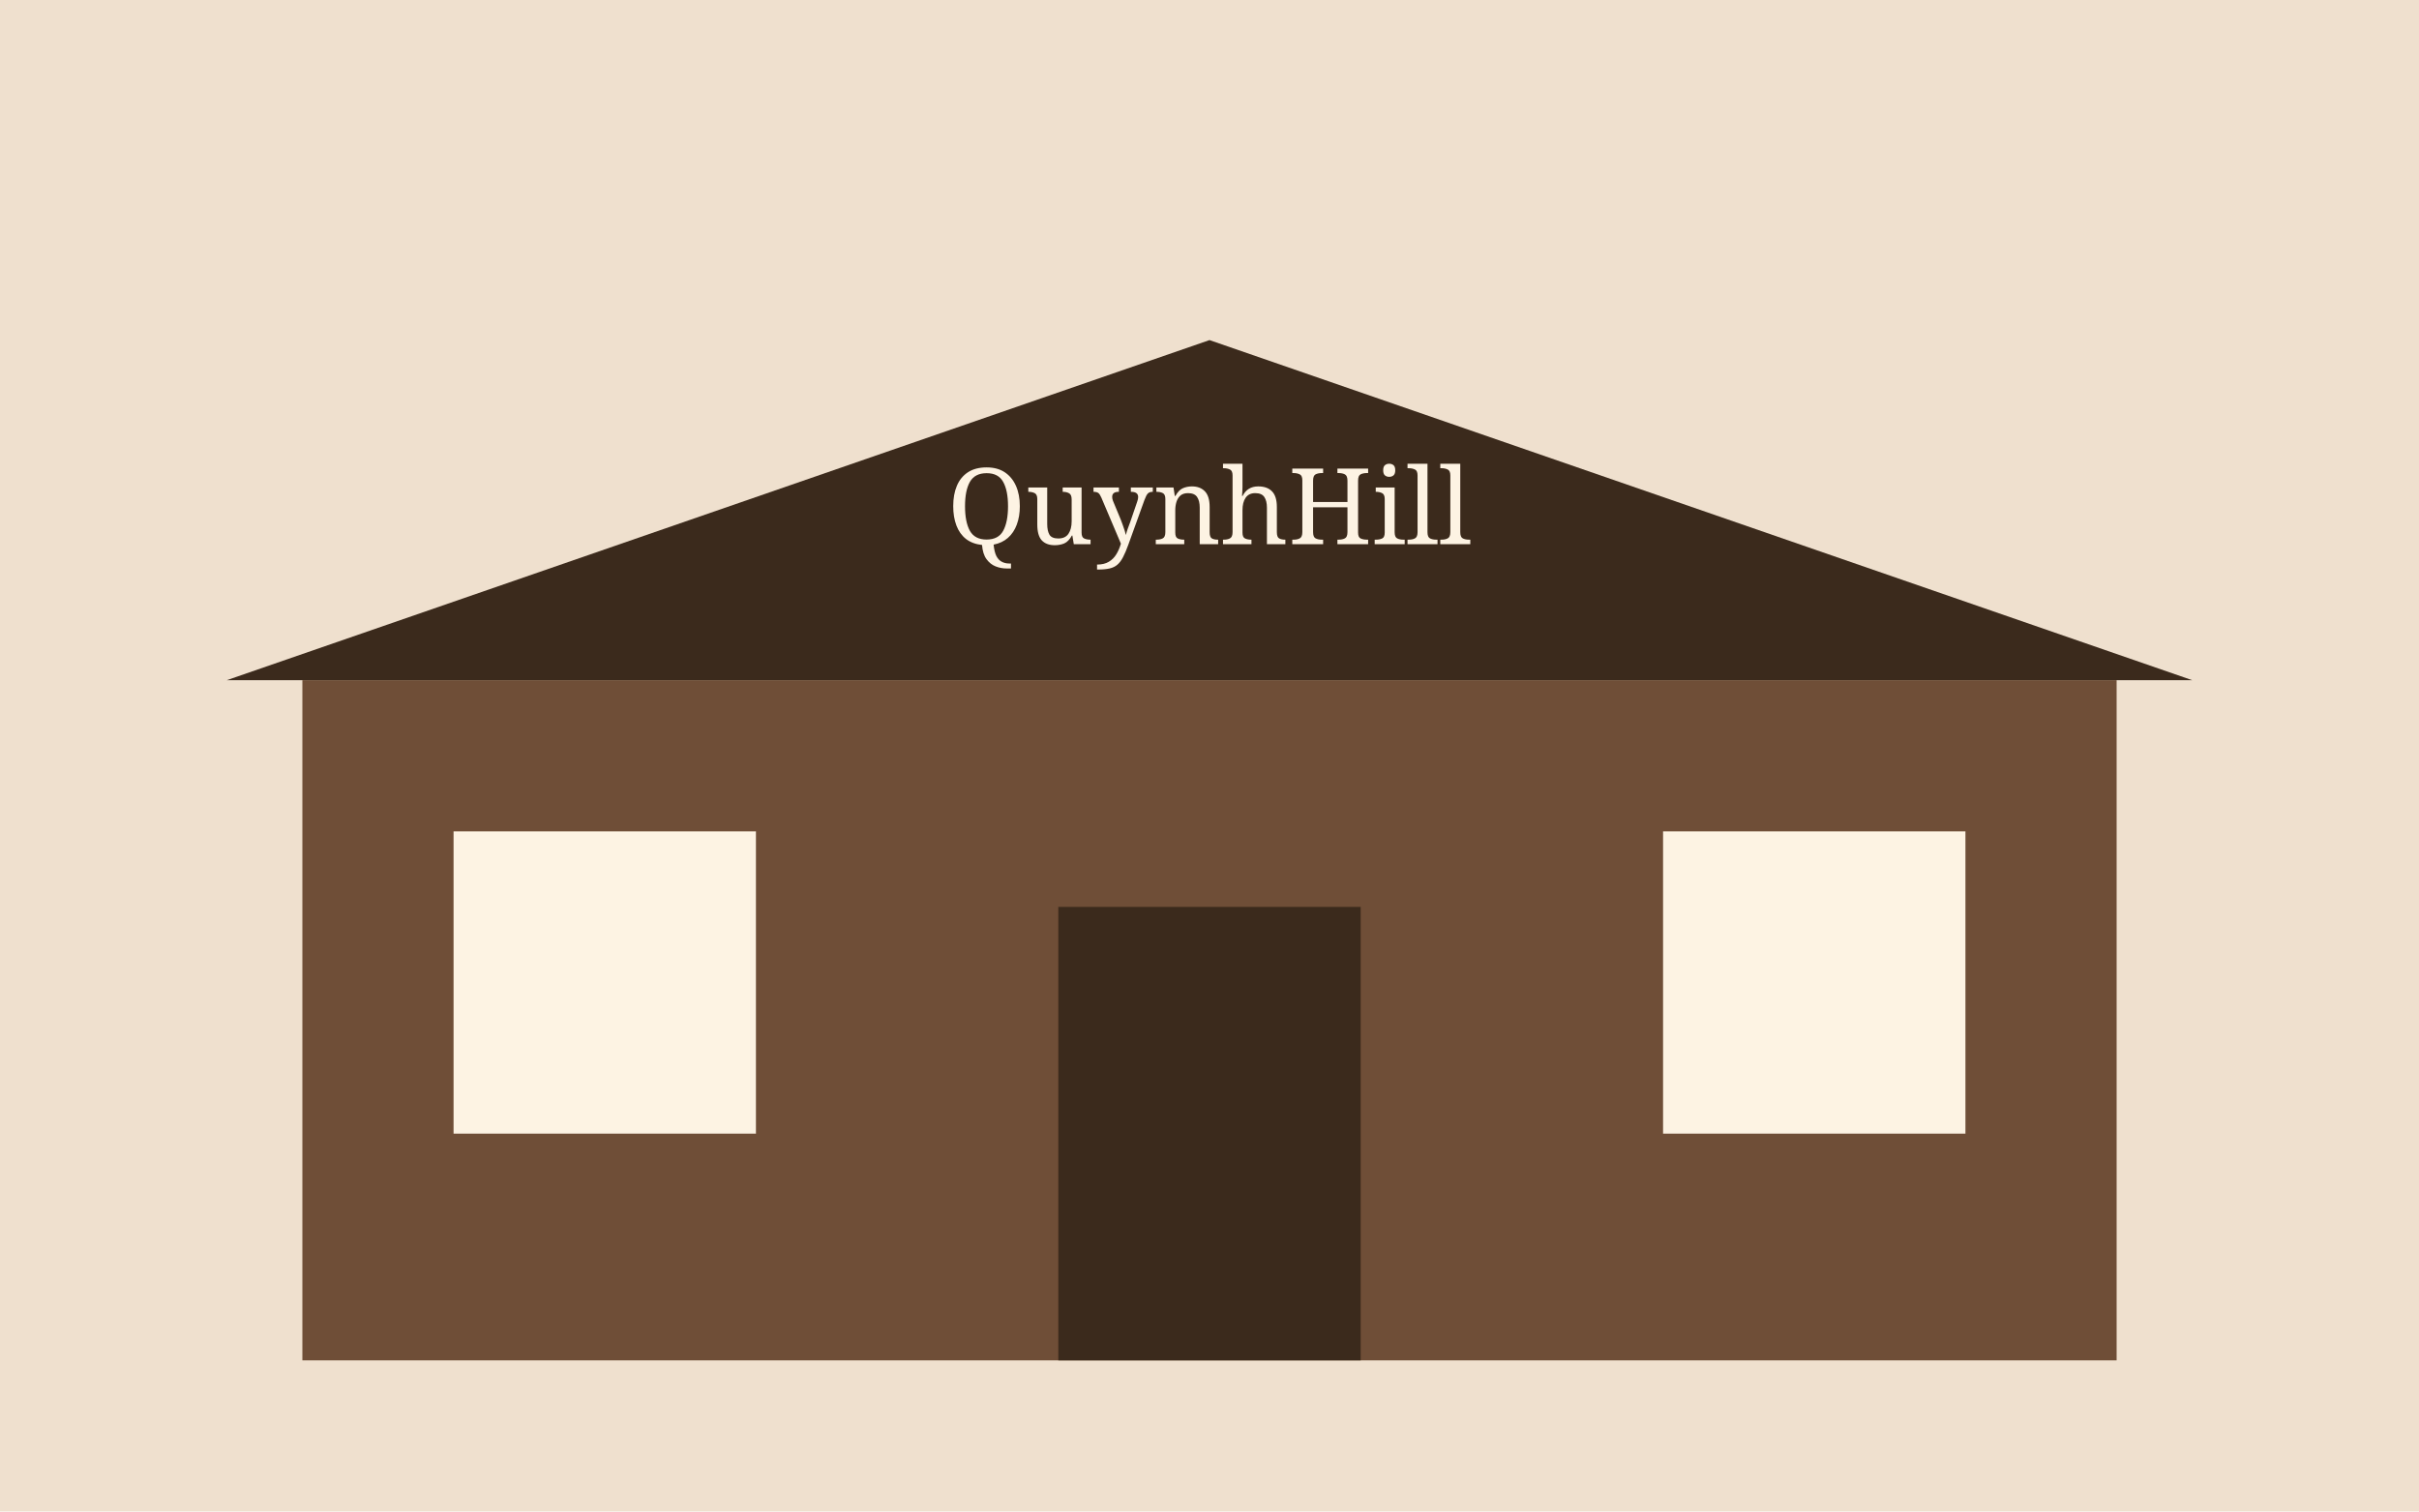
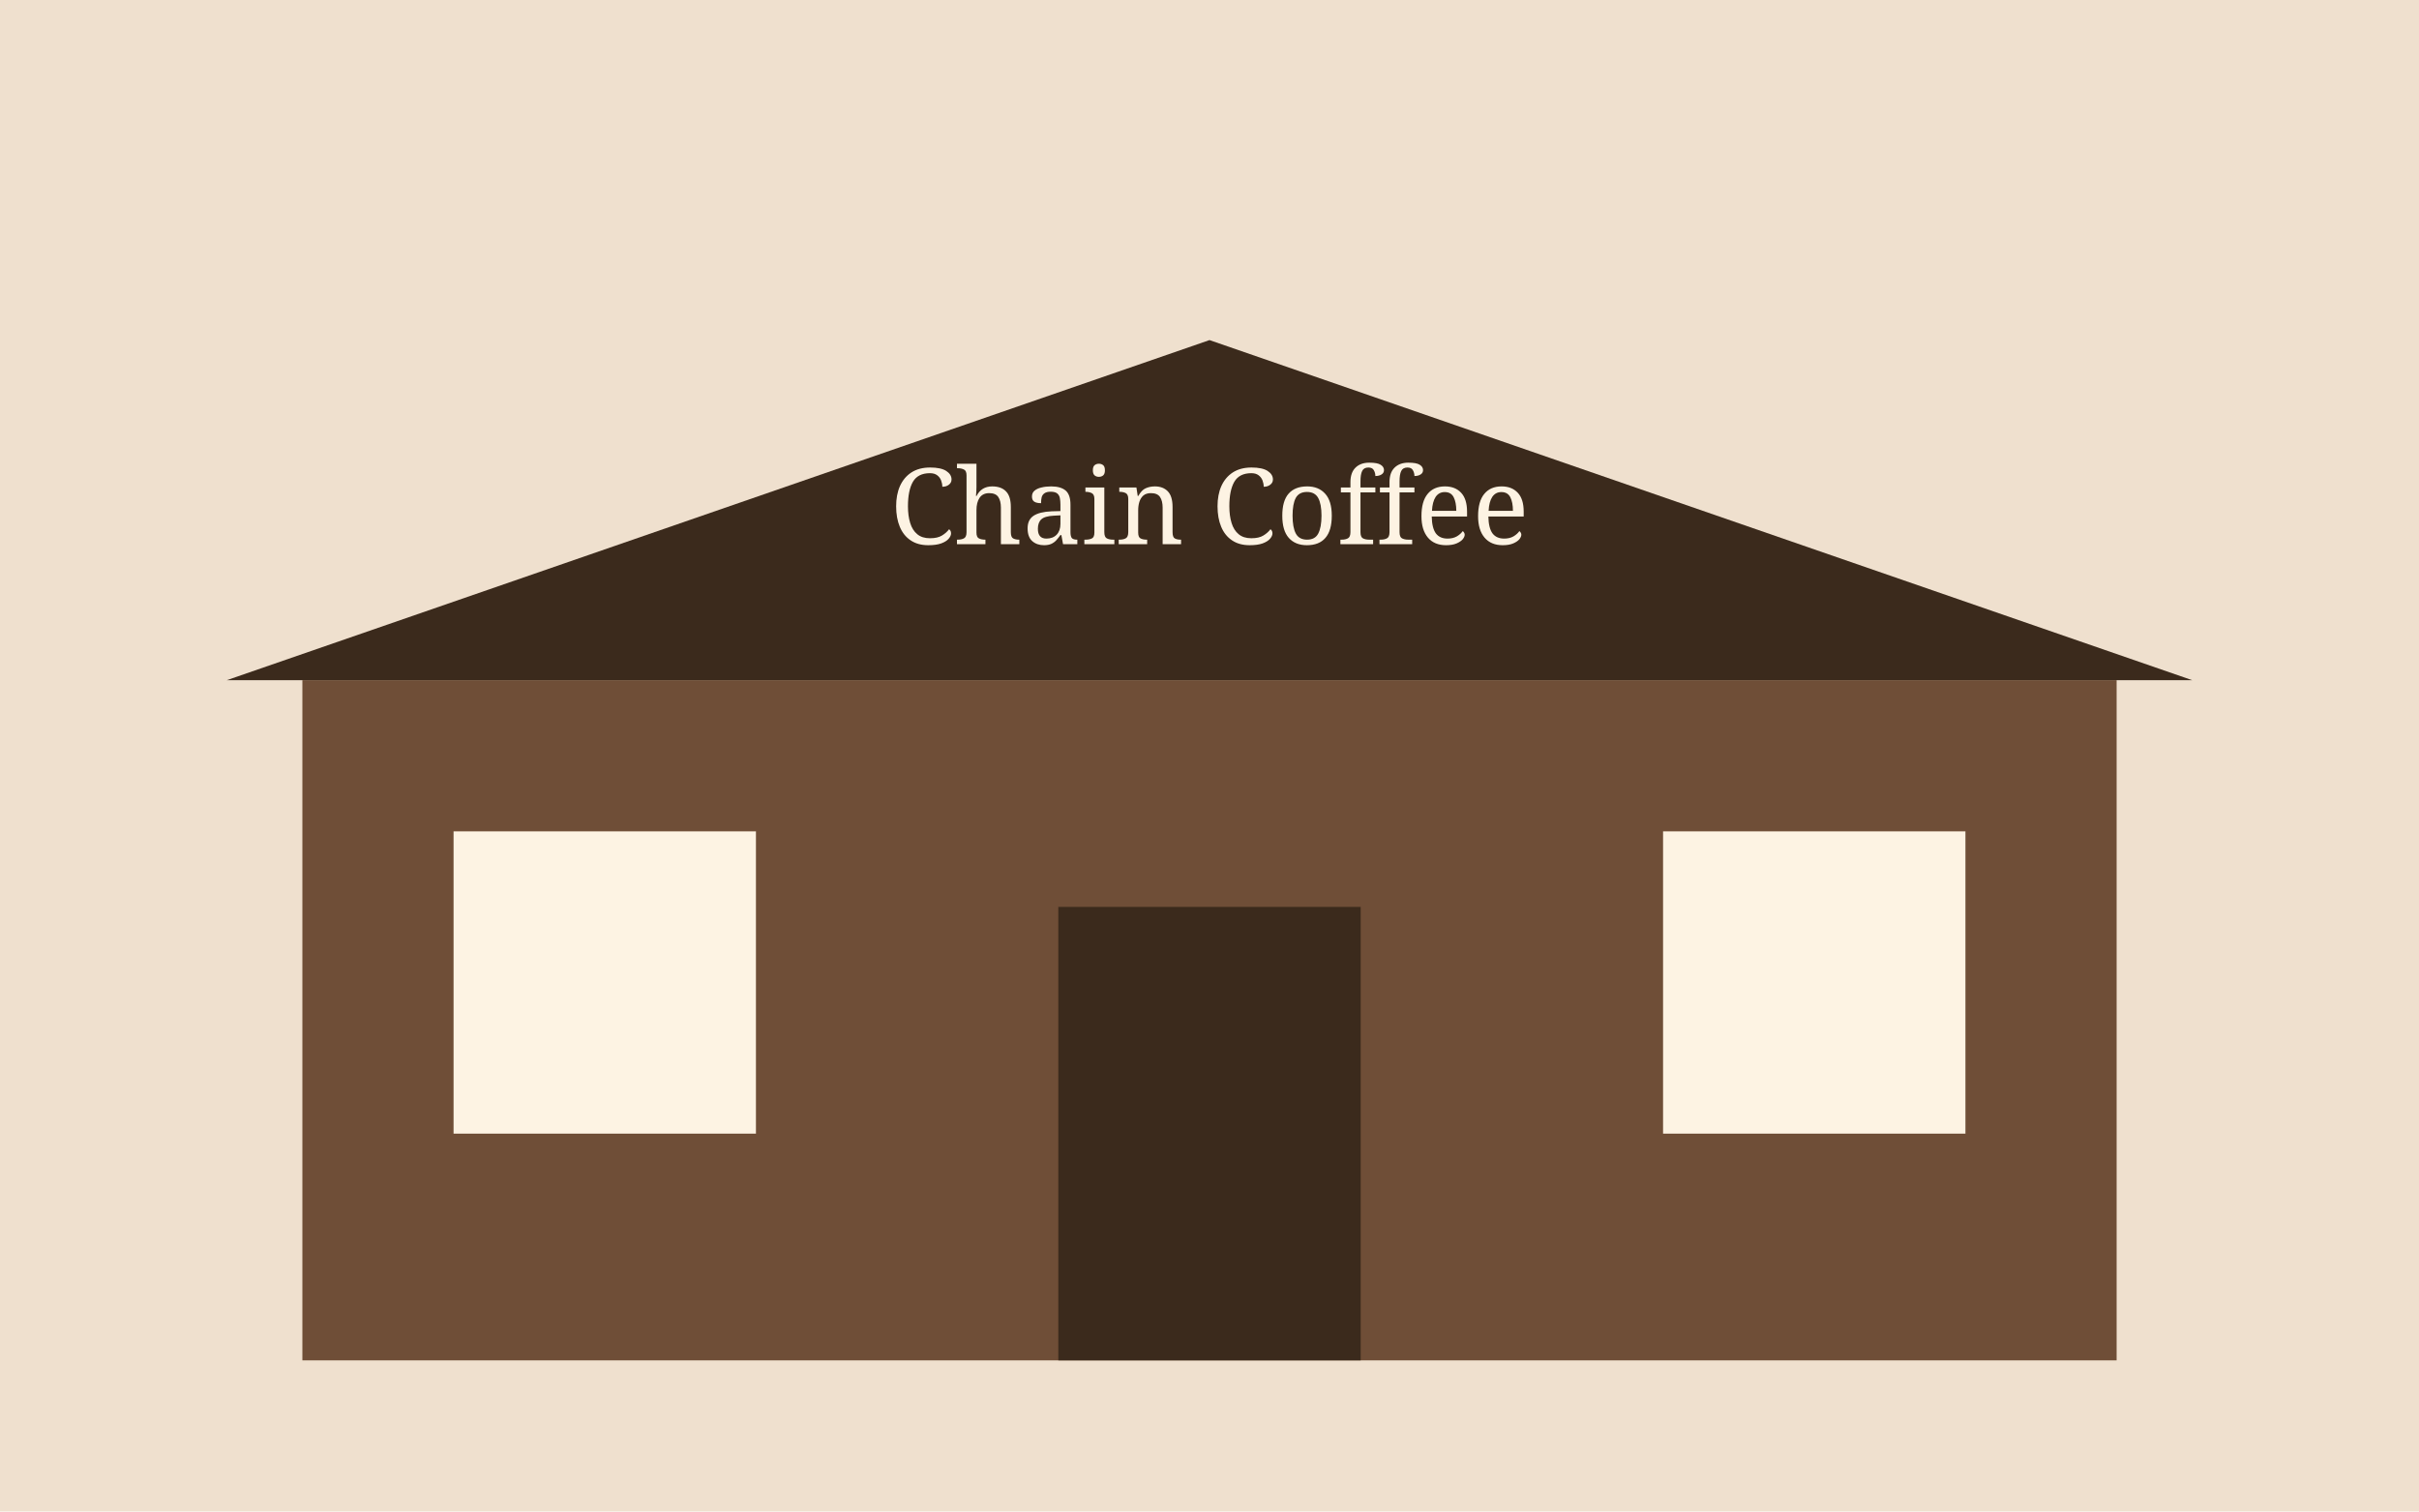
<svg xmlns="http://www.w3.org/2000/svg" viewBox="0 0 320 200" width="320" height="200">
  <rect width="320" height="200" fill="#EFE0CE" />
  <rect x="40" y="90" width="240" height="90" fill="#6F4E37" />
  <polygon points="30,90 160,45 290,90" fill="#3B2A1C" />
  <rect x="140" y="120" width="40" height="60" fill="#3B2A1C" />
  <rect x="60" y="110" width="40" height="40" fill="#FDF3E3" />
  <rect x="220" y="110" width="40" height="40" fill="#FDF3E3" />
-   <text x="160" y="72" font-family="Georgia, serif" font-size="14" fill="#FDF3E3" text-anchor="middle">QuynhHill</text>
+   <text x="160" y="72" font-family="Georgia, serif" font-size="14" fill="#FDF3E3" text-anchor="middle">Chain Coffee</text>
</svg>
